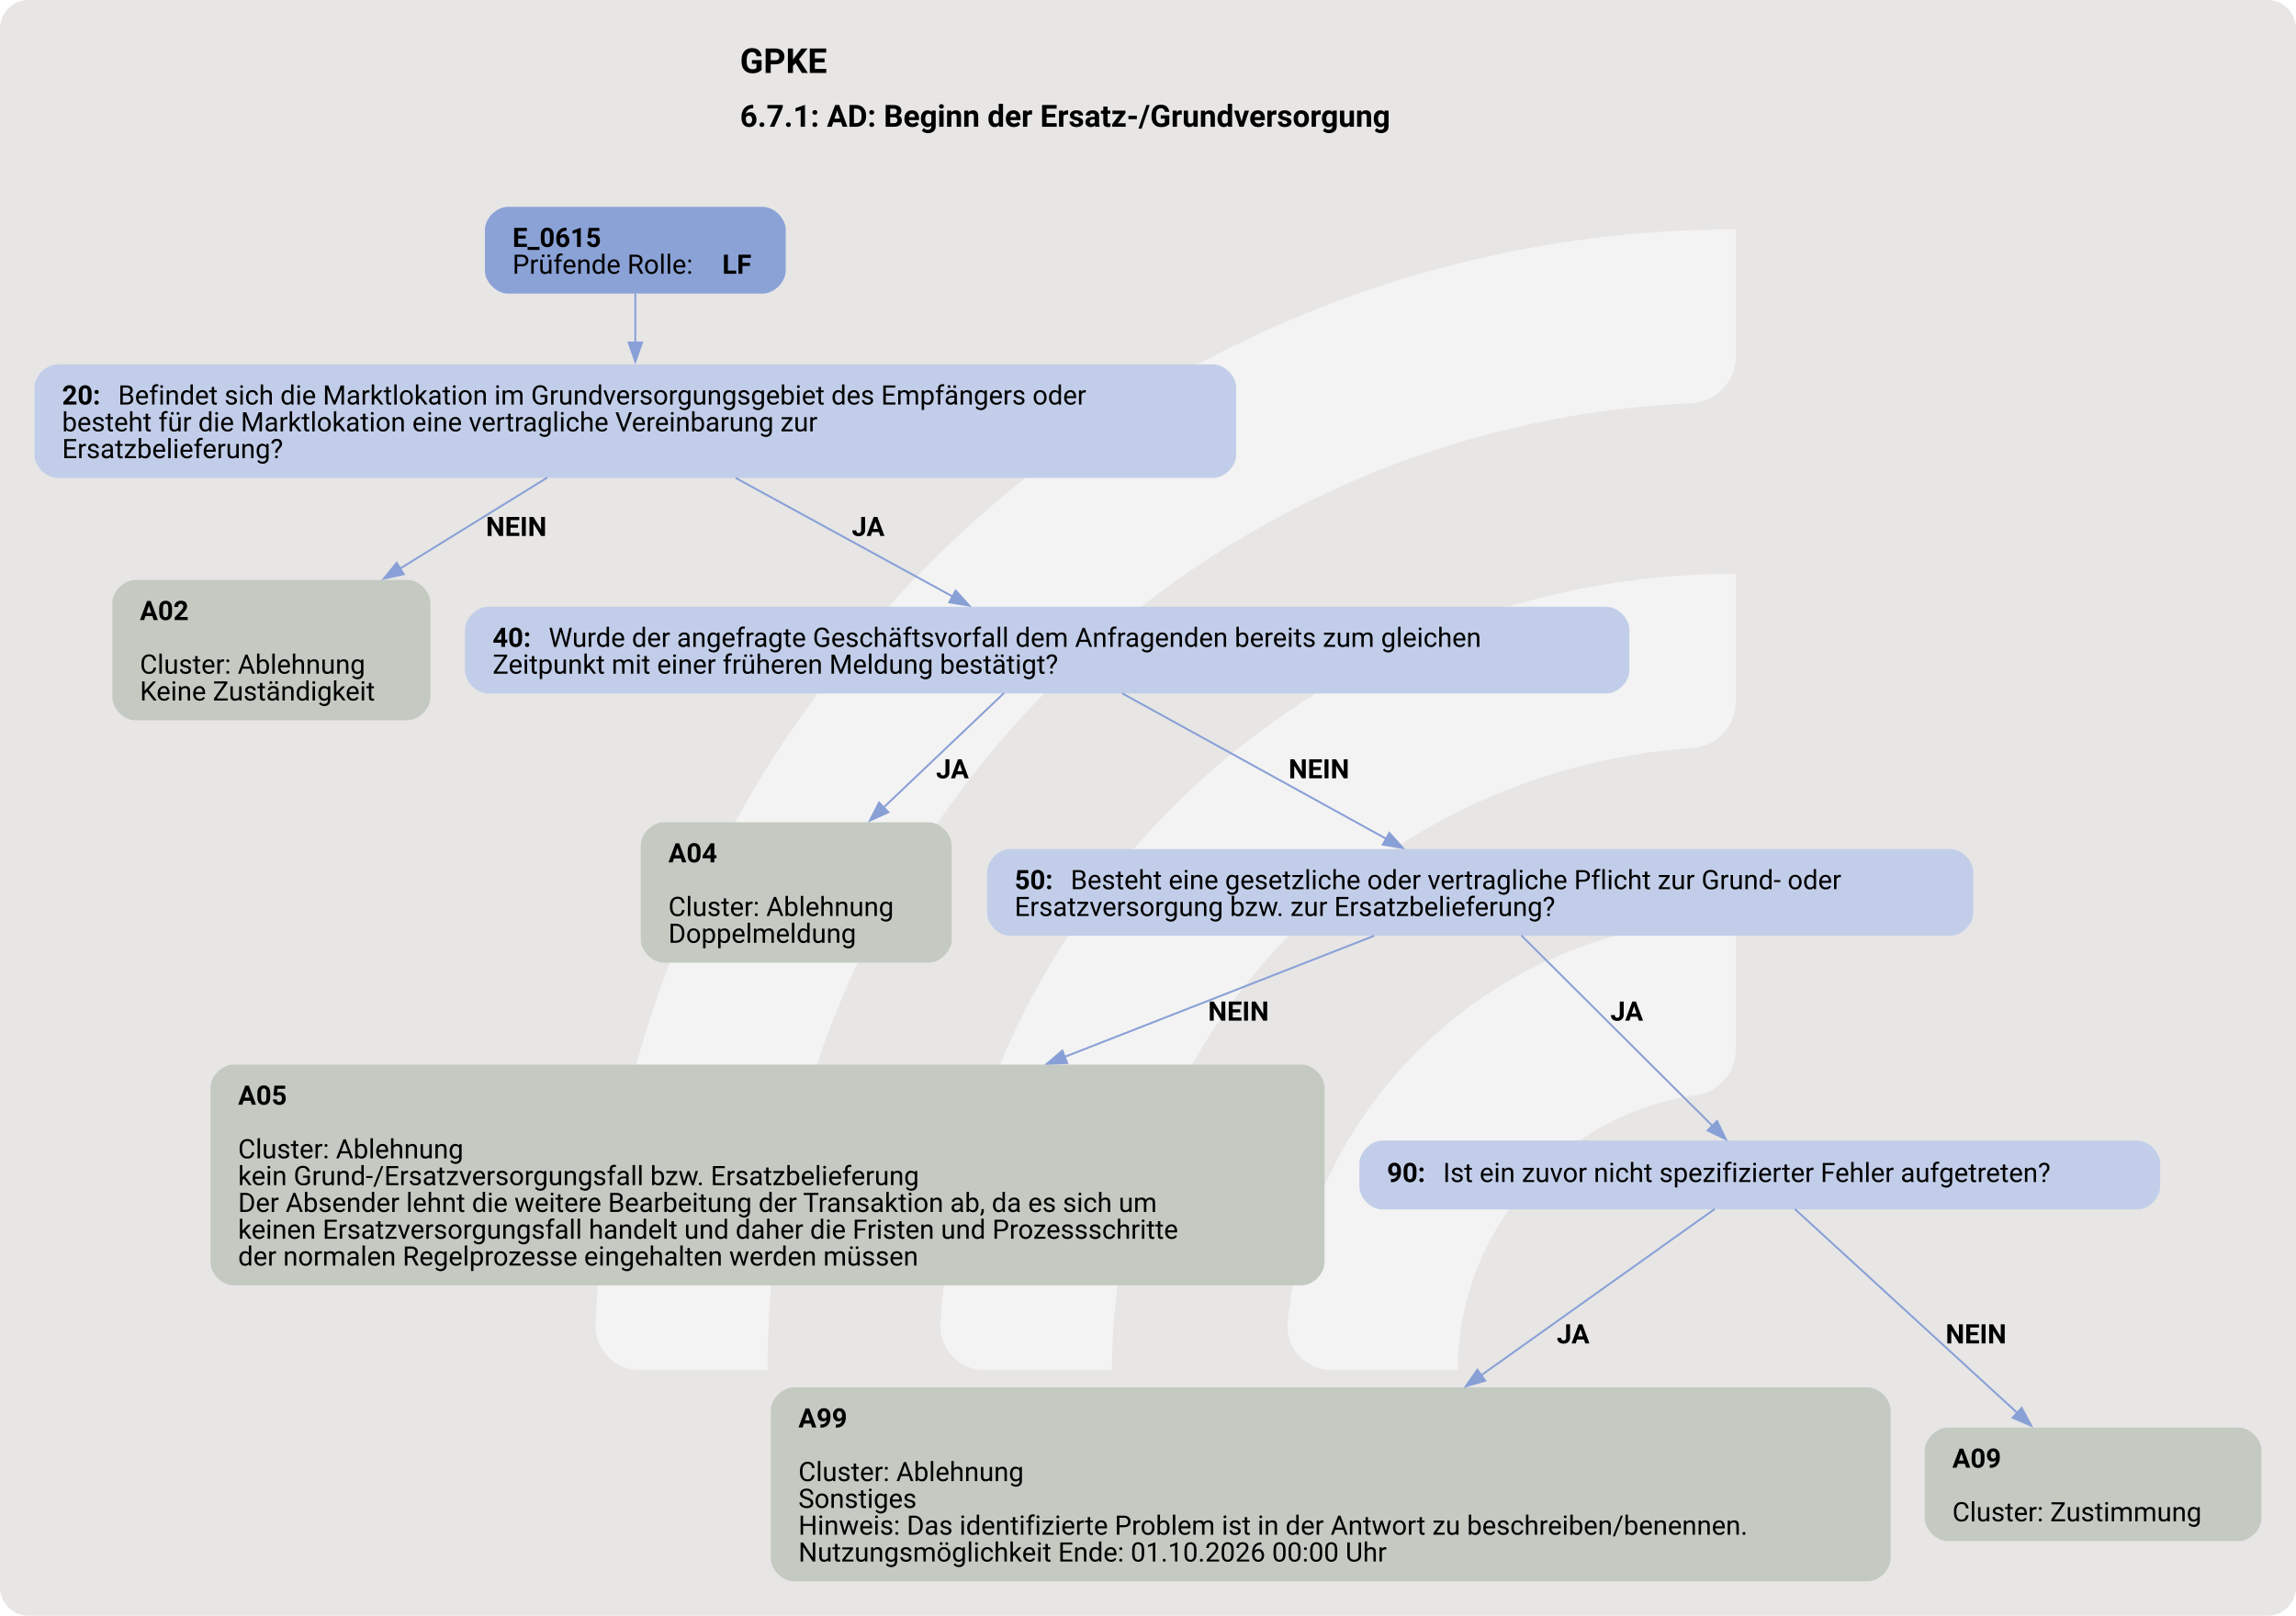
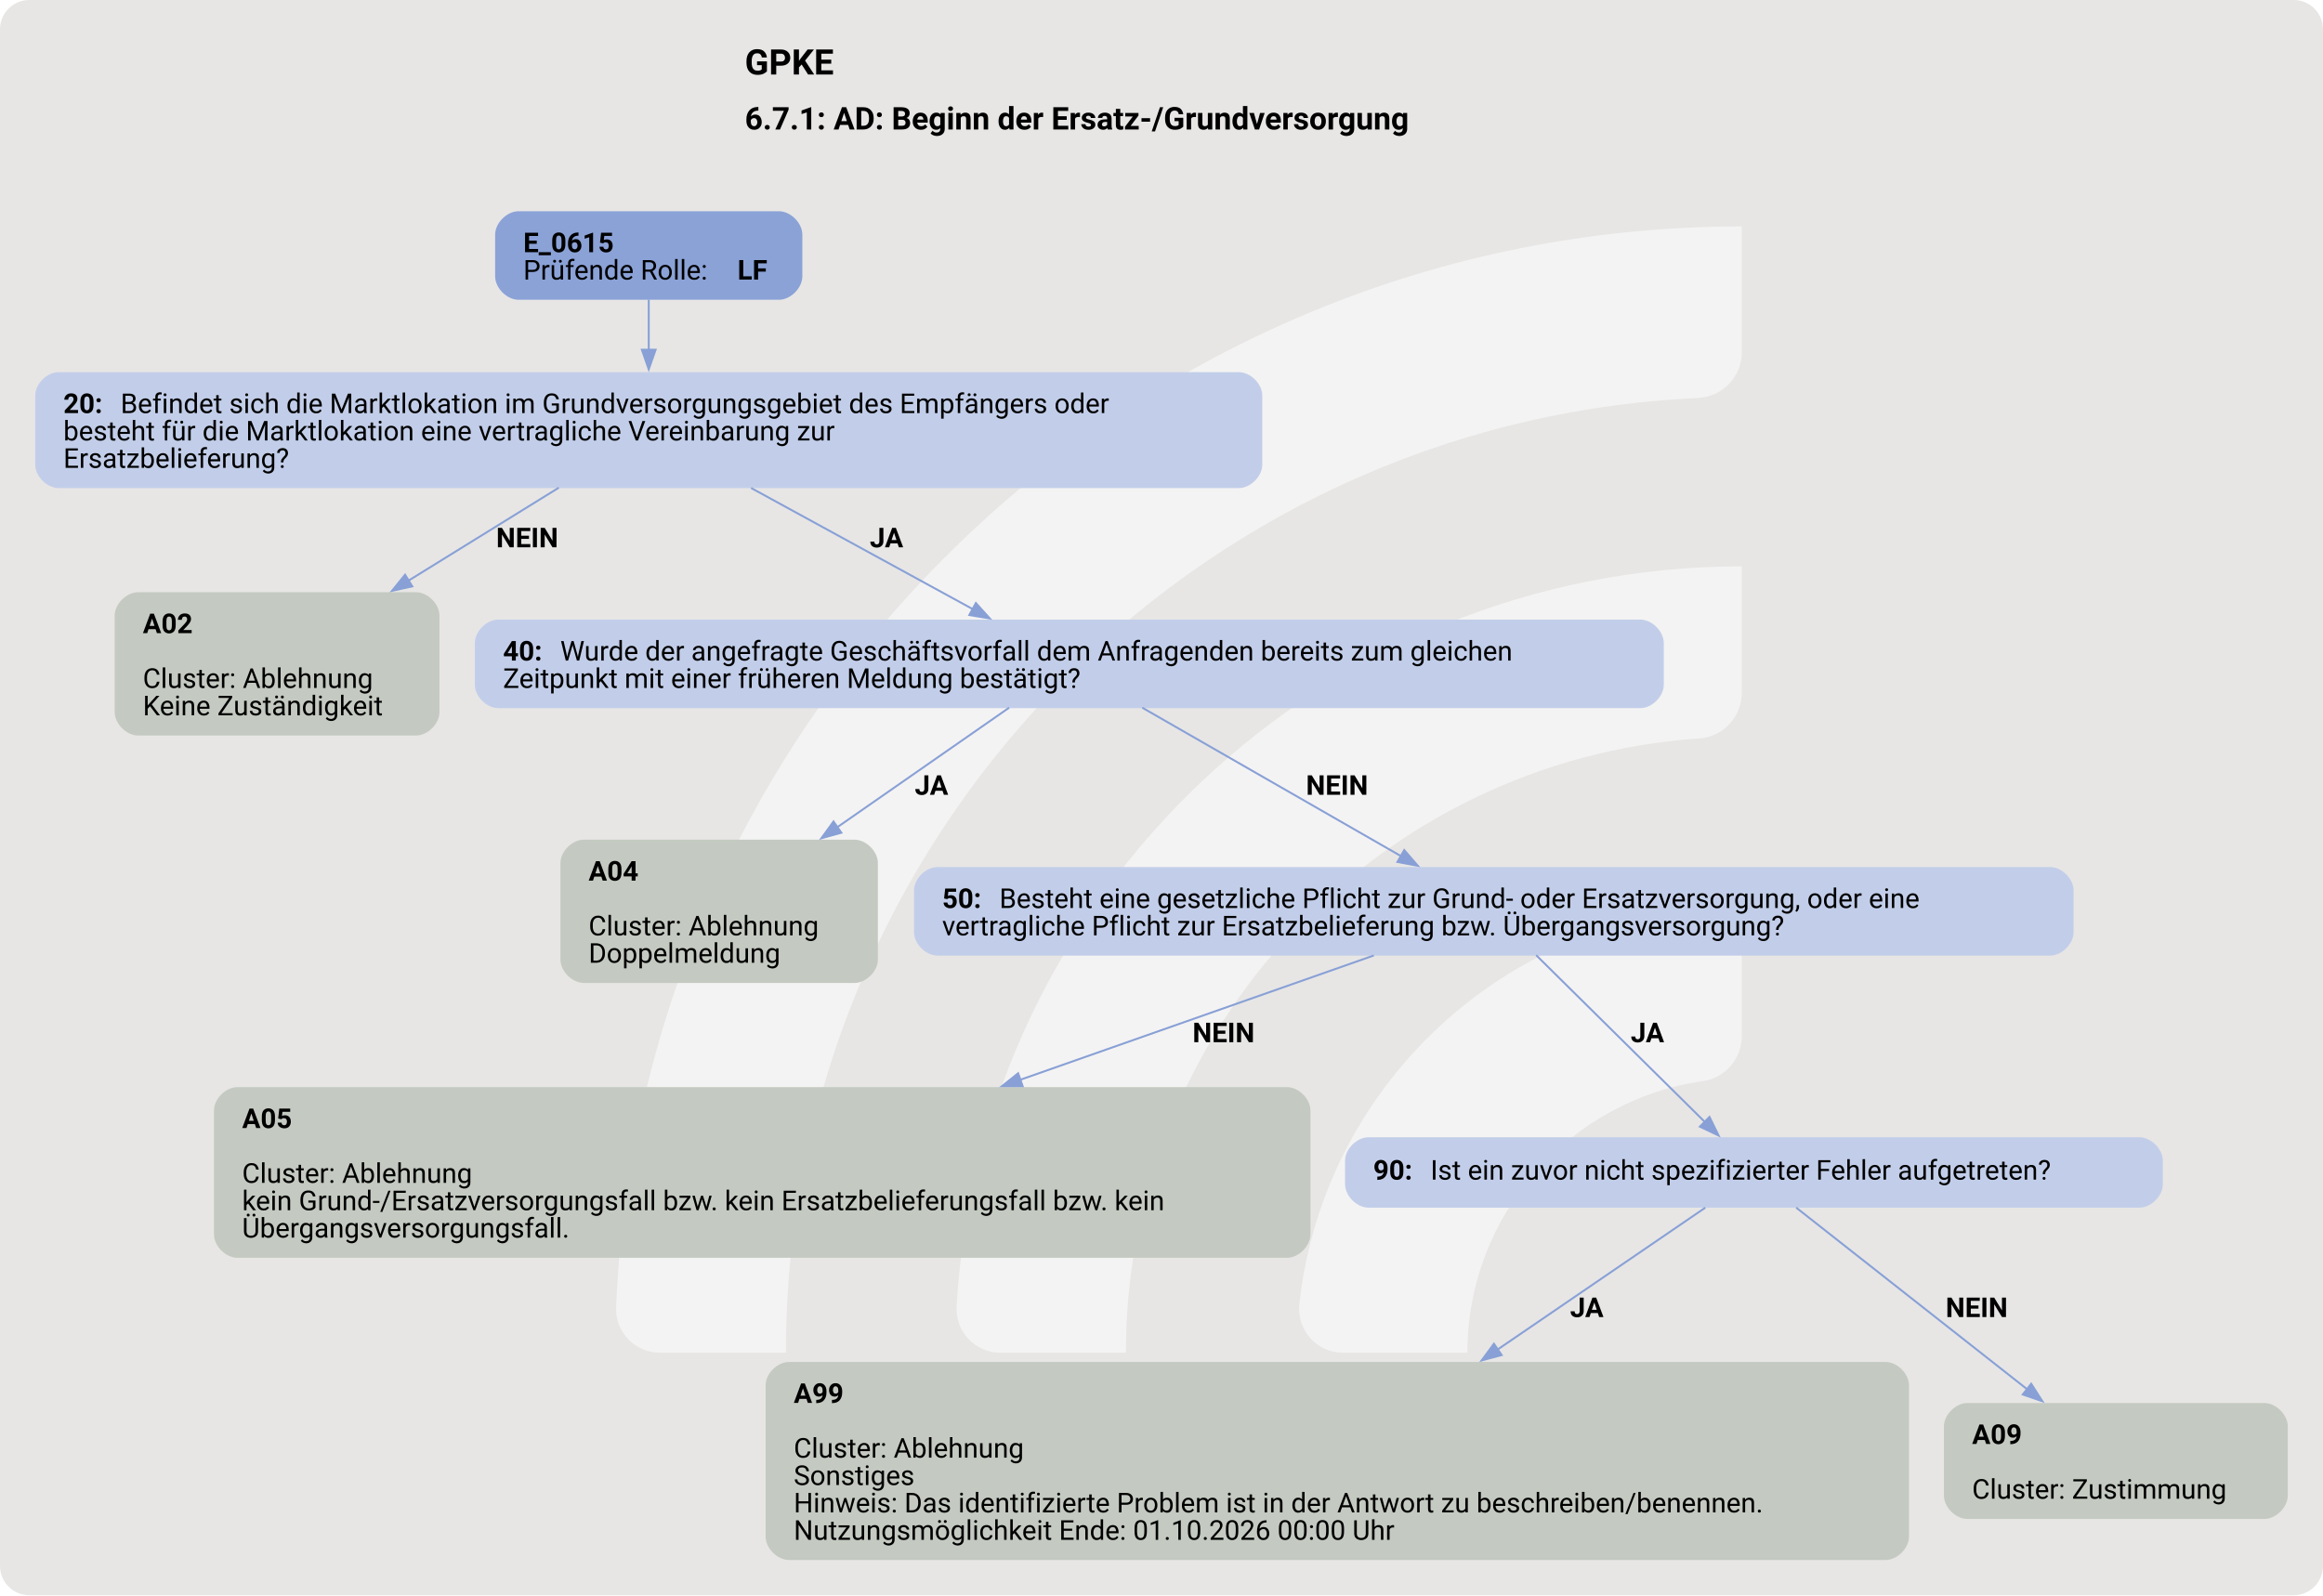
- <svg xmlns="http://www.w3.org/2000/svg" version="1.1" width="1598.667px" viewBox="0 0 1598.667 1125.333" height="1125.333px">
+ <svg xmlns="http://www.w3.org/2000/svg" version="1.1" width="1584.0px" viewBox="0 0 1584.0 1088.0" height="1088.0px">
  <g>
-     <svg version="1.1" width="1598.667px" viewBox="0 0 1598.667 1125.333" height="1125.333px">
-       <rect fill="#e7e6e5" x="0" y="0" width="1598.667" height="1125.333" rx="20" ry="20" />
+     <svg version="1.1" width="1584.0px" viewBox="0 0 1584.0 1088.0" height="1088.0px">
+       <rect fill="#e7e6e5" x="0" y="0" width="1584.0" height="1088.0" rx="20" ry="20" />
      <g>
-         <g transform="translate(340.4217, 112.5333) scale(1 1) translate(0, 0) scale(1.58453 1.58453) ">
+         <g transform="translate(348.3129, 108.8) scale(1 1) translate(0, 0) scale(1.531963 1.531963) ">
          <defs>
            <style>.cls-1{fill:#ffffff88;}</style>
          </defs>
          <path class="cls-1" d="M122.44,531.2h-56.1c-11,0-19.9-9.12-19.46-20.11C57.47,243.89,278.15,29.78,547.91,29.78v56.02c0,10.98-8.69,19.89-19.66,20.39-225.51,10.31-405.8,197-405.8,425Z" />
          <path class="cls-1" d="M273.78,531.2h-55.93c-11.23,0-20.09-9.48-19.43-20.69,10.74-183.44,163.39-329.39,349.48-329.39v56.26c0,10.71-8.27,19.62-18.96,20.35-142.35,9.77-255.17,128.69-255.17,273.46Z" />
          <path class="cls-1" d="M425.77,531.2h-55.45c-11.65,0-20.6-10.17-19.33-21.75,10.87-99.03,95.03-176.34,196.92-176.34v57.01c0,10.05-7.28,18.75-17.23,20.16-59.22,8.4-104.91,59.42-104.91,120.92Z" />
        </g>
-         <svg width="1199pt" height="844pt" viewBox="0.00 0.00 1198.55 843.68">
-           <g id="graph0" class="graph" transform="scale(1 1) rotate(0) translate(18 825.68)">
-             <text text-anchor="start" x="368.28" y="-787.58" font-family="Roboto, sans-serif" font-weight="bold" font-size="18.00">GPKE</text>
-             <text text-anchor="start" x="368.28" y="-759.48" font-family="Roboto, sans-serif" font-weight="bold" font-size="16.00">6.7.1: AD: Beginn der Ersatz-/Grundversorgung</text>
+         <svg width="1188pt" height="816pt" viewBox="0.00 0.00 1187.55 815.68">
+           <g id="graph0" class="graph" transform="scale(1 1) rotate(0) translate(18 797.68)">
+             <text text-anchor="start" x="362.78" y="-759.58" font-family="Roboto, sans-serif" font-weight="bold" font-size="18.00">GPKE</text>
+             <text text-anchor="start" x="362.78" y="-731.48" font-family="Roboto, sans-serif" font-weight="bold" font-size="16.00">6.7.1: AD: Beginn der Ersatz-/Grundversorgung</text>
            <g id="node1" class="node">
-               <path fill="#8ba2d7" stroke="black" stroke-width="0" d="M380.17,-717.68C380.17,-717.68 247.12,-717.68 247.12,-717.68 241.12,-717.68 235.12,-711.68 235.12,-705.68 235.12,-705.68 235.12,-684.4 235.12,-684.4 235.12,-678.4 241.12,-672.4 247.12,-672.4 247.12,-672.4 380.17,-672.4 380.17,-672.4 386.17,-672.4 392.17,-678.4 392.17,-684.4 392.17,-684.4 392.17,-705.68 392.17,-705.68 392.17,-711.68 386.17,-717.68 380.17,-717.68" />
-               <text text-anchor="start" x="249.52" y="-696.74" font-family="Roboto, sans-serif" font-weight="bold" font-size="14.00">E_0615</text>
-               <text text-anchor="start" x="249.52" y="-682.74" font-family="Roboto, sans-serif" font-size="14.00">Prüfende Rolle: </text>
-               <text text-anchor="start" x="359.02" y="-682.74" font-family="Roboto, sans-serif" font-weight="bold" font-size="14.00">LF</text>
+               <path fill="#8ba2d7" stroke="black" stroke-width="0" d="M380.17,-689.68C380.17,-689.68 247.12,-689.68 247.12,-689.68 241.12,-689.68 235.12,-683.68 235.12,-677.68 235.12,-677.68 235.12,-656.4 235.12,-656.4 235.12,-650.4 241.12,-644.4 247.12,-644.4 247.12,-644.4 380.17,-644.4 380.17,-644.4 386.17,-644.4 392.17,-650.4 392.17,-656.4 392.17,-656.4 392.17,-677.68 392.17,-677.68 392.17,-683.68 386.17,-689.68 380.17,-689.68" />
+               <text text-anchor="start" x="249.52" y="-668.74" font-family="Roboto, sans-serif" font-weight="bold" font-size="14.00">E_0615</text>
+               <text text-anchor="start" x="249.52" y="-654.74" font-family="Roboto, sans-serif" font-size="14.00">Prüfende Rolle: </text>
+               <text text-anchor="start" x="359.02" y="-654.74" font-family="Roboto, sans-serif" font-weight="bold" font-size="14.00">LF</text>
            </g>
            <g id="node2" class="node">
-               <path fill="#c2cee9" stroke="black" stroke-width="0" d="M615.3,-635.4C615.3,-635.4 12,-635.4 12,-635.4 6,-635.4 0,-629.4 0,-623.4 0,-623.4 0,-588.12 0,-588.12 0,-582.12 6,-576.12 12,-576.12 12,-576.12 615.3,-576.12 615.3,-576.12 621.3,-576.12 627.3,-582.12 627.3,-588.12 627.3,-588.12 627.3,-623.4 627.3,-623.4 627.3,-629.4 621.3,-635.4 615.3,-635.4" />
-               <text text-anchor="start" x="14.4" y="-614.46" font-family="Roboto, sans-serif" font-weight="bold" font-size="14.00">20: </text>
-               <text text-anchor="start" x="43.65" y="-614.46" font-family="Roboto, sans-serif" font-size="14.00">Befindet sich die Marktlokation im Grundversorgungsgebiet des Empfängers oder</text>
-               <text text-anchor="start" x="14.4" y="-600.46" font-family="Roboto, sans-serif" font-size="14.00">besteht für die Marktlokation eine vertragliche Vereinbarung zur</text>
-               <text text-anchor="start" x="14.4" y="-586.46" font-family="Roboto, sans-serif" font-size="14.00">Ersatzbelieferung?</text>
+               <path fill="#c2cee9" stroke="black" stroke-width="0" d="M615.3,-607.4C615.3,-607.4 12,-607.4 12,-607.4 6,-607.4 0,-601.4 0,-595.4 0,-595.4 0,-560.12 0,-560.12 0,-554.12 6,-548.12 12,-548.12 12,-548.12 615.3,-548.12 615.3,-548.12 621.3,-548.12 627.3,-554.12 627.3,-560.12 627.3,-560.12 627.3,-595.4 627.3,-595.4 627.3,-601.4 621.3,-607.4 615.3,-607.4" />
+               <text text-anchor="start" x="14.4" y="-586.46" font-family="Roboto, sans-serif" font-weight="bold" font-size="14.00">20: </text>
+               <text text-anchor="start" x="43.65" y="-586.46" font-family="Roboto, sans-serif" font-size="14.00">Befindet sich die Marktlokation im Grundversorgungsgebiet des Empfängers oder</text>
+               <text text-anchor="start" x="14.4" y="-572.46" font-family="Roboto, sans-serif" font-size="14.00">besteht für die Marktlokation eine vertragliche Vereinbarung zur</text>
+               <text text-anchor="start" x="14.4" y="-558.46" font-family="Roboto, sans-serif" font-size="14.00">Ersatzbelieferung?</text>
            </g>
            <g id="edge1" class="edge">
-               <path fill="none" stroke="#88a0d6" d="M313.65,-672.47C313.65,-664.67 313.65,-655.61 313.65,-646.74" />
-               <polygon fill="#88a0d6" stroke="#88a0d6" points="317.15,-646.85 313.65,-636.85 310.15,-646.85 317.15,-646.85" />
+               <path fill="none" stroke="#88a0d6" d="M313.65,-644.47C313.65,-636.67 313.65,-627.61 313.65,-618.74" />
+               <polygon fill="#88a0d6" stroke="#88a0d6" points="317.15,-618.85 313.65,-608.85 310.15,-618.85 317.15,-618.85" />
            </g>
            <g id="node3" class="node">
-               <path fill="#c4cac1" stroke="black" stroke-width="0" d="M194.67,-522.87C194.67,-522.87 52.62,-522.87 52.62,-522.87 46.62,-522.87 40.62,-516.87 40.62,-510.87 40.62,-510.87 40.62,-461.59 40.62,-461.59 40.62,-455.59 46.62,-449.59 52.62,-449.59 52.62,-449.59 194.67,-449.59 194.67,-449.59 200.67,-449.59 206.67,-455.59 206.67,-461.59 206.67,-461.59 206.67,-510.87 206.67,-510.87 206.67,-516.87 200.67,-522.87 194.67,-522.87" />
-               <text text-anchor="start" x="55.02" y="-501.93" font-family="Roboto, sans-serif" font-weight="bold" font-size="14.00">A02</text>
-               <text text-anchor="start" x="55.02" y="-473.93" font-family="Roboto, sans-serif" font-size="14.00">Cluster: Ablehnung</text>
-               <text text-anchor="start" x="55.02" y="-459.93" font-family="Roboto, sans-serif" font-size="14.00">Keine Zuständigkeit</text>
+               <path fill="#c4cac1" stroke="black" stroke-width="0" d="M194.67,-494.87C194.67,-494.87 52.62,-494.87 52.62,-494.87 46.62,-494.87 40.62,-488.87 40.62,-482.87 40.62,-482.87 40.62,-433.59 40.62,-433.59 40.62,-427.59 46.62,-421.59 52.62,-421.59 52.62,-421.59 194.67,-421.59 194.67,-421.59 200.67,-421.59 206.67,-427.59 206.67,-433.59 206.67,-433.59 206.67,-482.87 206.67,-482.87 206.67,-488.87 200.67,-494.87 194.67,-494.87" />
+               <text text-anchor="start" x="55.02" y="-473.93" font-family="Roboto, sans-serif" font-weight="bold" font-size="14.00">A02</text>
+               <text text-anchor="start" x="55.02" y="-445.93" font-family="Roboto, sans-serif" font-size="14.00">Cluster: Ablehnung</text>
+               <text text-anchor="start" x="55.02" y="-431.93" font-family="Roboto, sans-serif" font-size="14.00">Keine Zuständigkeit</text>
            </g>
            <g id="edge2" class="edge">
-               <path fill="none" stroke="#88a0d6" d="M267.66,-576.31C244.58,-562.03 216.18,-544.47 190.72,-528.72" />
-               <polygon fill="#88a0d6" stroke="#88a0d6" points="192.76,-525.86 182.41,-523.58 189.08,-531.82 192.76,-525.86" />
-               <text text-anchor="start" x="235.65" y="-545.82" font-family="Roboto, sans-serif" font-weight="bold" font-size="14.00">NEIN</text>
+               <path fill="none" stroke="#88a0d6" d="M267.66,-548.31C244.58,-534.03 216.18,-516.47 190.72,-500.72" />
+               <polygon fill="#88a0d6" stroke="#88a0d6" points="192.76,-497.86 182.41,-495.58 189.08,-503.82 192.76,-497.86" />
+               <text text-anchor="start" x="235.65" y="-517.82" font-family="Roboto, sans-serif" font-weight="bold" font-size="14.00">NEIN</text>
            </g>
            <g id="node4" class="node">
-               <path fill="#c2cee9" stroke="black" stroke-width="0" d="M820.55,-508.87C820.55,-508.87 236.75,-508.87 236.75,-508.87 230.75,-508.87 224.75,-502.87 224.75,-496.87 224.75,-496.87 224.75,-475.59 224.75,-475.59 224.75,-469.59 230.75,-463.59 236.75,-463.59 236.75,-463.59 820.55,-463.59 820.55,-463.59 826.55,-463.59 832.55,-469.59 832.55,-475.59 832.55,-475.59 832.55,-496.87 832.55,-496.87 832.55,-502.87 826.55,-508.87 820.55,-508.87" />
-               <text text-anchor="start" x="239.15" y="-487.93" font-family="Roboto, sans-serif" font-weight="bold" font-size="14.00">40: </text>
-               <text text-anchor="start" x="268.4" y="-487.93" font-family="Roboto, sans-serif" font-size="14.00">Wurde der angefragte Geschäftsvorfall dem Anfragenden bereits zum gleichen</text>
-               <text text-anchor="start" x="239.15" y="-473.93" font-family="Roboto, sans-serif" font-size="14.00">Zeitpunkt mit einer früheren Meldung bestätigt?</text>
+               <path fill="#c2cee9" stroke="black" stroke-width="0" d="M820.55,-480.87C820.55,-480.87 236.75,-480.87 236.75,-480.87 230.75,-480.87 224.75,-474.87 224.75,-468.87 224.75,-468.87 224.75,-447.59 224.75,-447.59 224.75,-441.59 230.75,-435.59 236.75,-435.59 236.75,-435.59 820.55,-435.59 820.55,-435.59 826.55,-435.59 832.55,-441.59 832.55,-447.59 832.55,-447.59 832.55,-468.87 832.55,-468.87 832.55,-474.87 826.55,-480.87 820.55,-480.87" />
+               <text text-anchor="start" x="239.15" y="-459.93" font-family="Roboto, sans-serif" font-weight="bold" font-size="14.00">40: </text>
+               <text text-anchor="start" x="268.4" y="-459.93" font-family="Roboto, sans-serif" font-size="14.00">Wurde der angefragte Geschäftsvorfall dem Anfragenden bereits zum gleichen</text>
+               <text text-anchor="start" x="239.15" y="-445.93" font-family="Roboto, sans-serif" font-size="14.00">Zeitpunkt mit einer früheren Meldung bestätigt?</text>
            </g>
            <g id="edge3" class="edge">
-               <path fill="none" stroke="#88a0d6" d="M365.97,-576.16C400.59,-557.24 445.68,-532.59 479.61,-514.04" />
-               <polygon fill="#88a0d6" stroke="#88a0d6" points="480.88,-517.33 487.98,-509.46 477.53,-511.19 480.88,-517.33" />
-               <text text-anchor="start" x="426.65" y="-545.82" font-family="Roboto, sans-serif" font-weight="bold" font-size="14.00">JA</text>
+               <path fill="none" stroke="#88a0d6" d="M365.97,-548.16C400.59,-529.24 445.68,-504.59 479.61,-486.04" />
+               <polygon fill="#88a0d6" stroke="#88a0d6" points="480.88,-489.33 487.98,-481.46 477.53,-483.19 480.88,-489.33" />
+               <text text-anchor="start" x="426.65" y="-517.82" font-family="Roboto, sans-serif" font-weight="bold" font-size="14.00">JA</text>
            </g>
            <g id="node5" class="node">
-               <path fill="#c4cac1" stroke="black" stroke-width="0" d="M466.8,-396.34C466.8,-396.34 328.5,-396.34 328.5,-396.34 322.5,-396.34 316.5,-390.34 316.5,-384.34 316.5,-384.34 316.5,-335.06 316.5,-335.06 316.5,-329.06 322.5,-323.06 328.5,-323.06 328.5,-323.06 466.8,-323.06 466.8,-323.06 472.8,-323.06 478.8,-329.06 478.8,-335.06 478.8,-335.06 478.8,-384.34 478.8,-384.34 478.8,-390.34 472.8,-396.34 466.8,-396.34" />
-               <text text-anchor="start" x="330.9" y="-375.4" font-family="Roboto, sans-serif" font-weight="bold" font-size="14.00">A04</text>
-               <text text-anchor="start" x="330.9" y="-347.4" font-family="Roboto, sans-serif" font-size="14.00">Cluster: Ablehnung</text>
-               <text text-anchor="start" x="330.9" y="-333.4" font-family="Roboto, sans-serif" font-size="14.00">Doppelmeldung</text>
+               <path fill="#c4cac1" stroke="black" stroke-width="0" d="M418.8,-368.34C418.8,-368.34 280.5,-368.34 280.5,-368.34 274.5,-368.34 268.5,-362.34 268.5,-356.34 268.5,-356.34 268.5,-307.06 268.5,-307.06 268.5,-301.06 274.5,-295.06 280.5,-295.06 280.5,-295.06 418.8,-295.06 418.8,-295.06 424.8,-295.06 430.8,-301.06 430.8,-307.06 430.8,-307.06 430.8,-356.34 430.8,-356.34 430.8,-362.34 424.8,-368.34 418.8,-368.34" />
+               <text text-anchor="start" x="282.9" y="-347.4" font-family="Roboto, sans-serif" font-weight="bold" font-size="14.00">A04</text>
+               <text text-anchor="start" x="282.9" y="-319.4" font-family="Roboto, sans-serif" font-size="14.00">Cluster: Ablehnung</text>
+               <text text-anchor="start" x="282.9" y="-305.4" font-family="Roboto, sans-serif" font-size="14.00">Doppelmeldung</text>
            </g>
            <g id="edge4" class="edge">
-               <path fill="none" stroke="#88a0d6" d="M506.13,-463.82C488.89,-447.43 464.53,-424.28 443.26,-404.06" />
-               <polygon fill="#88a0d6" stroke="#88a0d6" points="445.74,-401.58 436.08,-397.23 440.91,-406.65 445.74,-401.58" />
-               <text text-anchor="start" x="470.65" y="-419.29" font-family="Roboto, sans-serif" font-weight="bold" font-size="14.00">JA</text>
+               <path fill="none" stroke="#88a0d6" d="M497.88,-435.82C473.8,-419.07 439.56,-395.25 410.05,-374.72" />
+               <polygon fill="#88a0d6" stroke="#88a0d6" points="412.11,-371.89 401.9,-369.05 408.11,-377.63 412.11,-371.89" />
+               <text text-anchor="start" x="449.65" y="-391.29" font-family="Roboto, sans-serif" font-weight="bold" font-size="14.00">JA</text>
            </g>
            <g id="node6" class="node">
-               <path fill="#c2cee9" stroke="black" stroke-width="0" d="M1000.05,-382.34C1000.05,-382.34 509.25,-382.34 509.25,-382.34 503.25,-382.34 497.25,-376.34 497.25,-370.34 497.25,-370.34 497.25,-349.06 497.25,-349.06 497.25,-343.06 503.25,-337.06 509.25,-337.06 509.25,-337.06 1000.05,-337.06 1000.05,-337.06 1006.05,-337.06 1012.05,-343.06 1012.05,-349.06 1012.05,-349.06 1012.05,-370.34 1012.05,-370.34 1012.05,-376.34 1006.05,-382.34 1000.05,-382.34" />
-               <text text-anchor="start" x="511.65" y="-361.4" font-family="Roboto, sans-serif" font-weight="bold" font-size="14.00">50: </text>
-               <text text-anchor="start" x="540.9" y="-361.4" font-family="Roboto, sans-serif" font-size="14.00">Besteht eine gesetzliche oder vertragliche Pflicht zur Grund- oder</text>
-               <text text-anchor="start" x="511.65" y="-347.4" font-family="Roboto, sans-serif" font-size="14.00">Ersatzversorgung bzw. zur Ersatzbelieferung?</text>
+               <path fill="#c2cee9" stroke="black" stroke-width="0" d="M1030.05,-354.34C1030.05,-354.34 461.25,-354.34 461.25,-354.34 455.25,-354.34 449.25,-348.34 449.25,-342.34 449.25,-342.34 449.25,-321.06 449.25,-321.06 449.25,-315.06 455.25,-309.06 461.25,-309.06 461.25,-309.06 1030.05,-309.06 1030.05,-309.06 1036.05,-309.06 1042.05,-315.06 1042.05,-321.06 1042.05,-321.06 1042.05,-342.34 1042.05,-342.34 1042.05,-348.34 1036.05,-354.34 1030.05,-354.34" />
+               <text text-anchor="start" x="463.65" y="-333.4" font-family="Roboto, sans-serif" font-weight="bold" font-size="14.00">50: </text>
+               <text text-anchor="start" x="492.9" y="-333.4" font-family="Roboto, sans-serif" font-size="14.00">Besteht eine gesetzliche Pflicht zur Grund- oder Ersatzversorgung, oder eine</text>
+               <text text-anchor="start" x="463.65" y="-319.4" font-family="Roboto, sans-serif" font-size="14.00">vertragliche Pflicht zur Ersatzbelieferung bzw. Übergangsversorgung?</text>
            </g>
            <g id="edge5" class="edge">
-               <path fill="none" stroke="#88a0d6" d="M567.76,-463.68C606.04,-442.59 664.47,-410.39 705.79,-387.62" />
-               <polygon fill="#88a0d6" stroke="#88a0d6" points="707.25,-390.82 714.32,-382.92 703.87,-384.68 707.25,-390.82" />
-               <text text-anchor="start" x="654.65" y="-419.29" font-family="Roboto, sans-serif" font-weight="bold" font-size="14.00">NEIN</text>
+               <path fill="none" stroke="#88a0d6" d="M565.95,-435.82C602.52,-414.84 658.39,-382.77 698.12,-359.97" />
+               <polygon fill="#88a0d6" stroke="#88a0d6" points="699.86,-363.01 706.79,-355 696.38,-356.94 699.86,-363.01" />
+               <text text-anchor="start" x="649.65" y="-391.29" font-family="Roboto, sans-serif" font-weight="bold" font-size="14.00">NEIN</text>
            </g>
            <g id="node7" class="node">
-               <path fill="#c4cac1" stroke="black" stroke-width="0" d="M661.42,-269.81C661.42,-269.81 103.88,-269.81 103.88,-269.81 97.88,-269.81 91.88,-263.81 91.88,-257.81 91.88,-257.81 91.88,-166.53 91.88,-166.53 91.88,-160.53 97.88,-154.53 103.88,-154.53 103.88,-154.53 661.42,-154.53 661.42,-154.53 667.42,-154.53 673.42,-160.53 673.42,-166.53 673.42,-166.53 673.42,-257.81 673.42,-257.81 673.42,-263.81 667.42,-269.81 661.42,-269.81" />
-               <text text-anchor="start" x="106.27" y="-248.87" font-family="Roboto, sans-serif" font-weight="bold" font-size="14.00">A05</text>
-               <text text-anchor="start" x="106.27" y="-220.87" font-family="Roboto, sans-serif" font-size="14.00">Cluster: Ablehnung</text>
-               <text text-anchor="start" x="106.27" y="-206.87" font-family="Roboto, sans-serif" font-size="14.00">kein Grund-/Ersatzversorgungsfall bzw. Ersatzbelieferung</text>
-               <text text-anchor="start" x="106.27" y="-192.87" font-family="Roboto, sans-serif" font-size="14.00">Der Absender lehnt die weitere Bearbeitung der Transaktion ab, da es sich um</text>
-               <text text-anchor="start" x="106.27" y="-178.87" font-family="Roboto, sans-serif" font-size="14.00">keinen Ersatzversorgungsfall handelt und daher die Fristen und Prozessschritte</text>
-               <text text-anchor="start" x="106.27" y="-164.87" font-family="Roboto, sans-serif" font-size="14.00">der normalen Regelprozesse eingehalten werden müssen</text>
+               <path fill="#c4cac1" stroke="black" stroke-width="0" d="M639.92,-241.81C639.92,-241.81 103.38,-241.81 103.38,-241.81 97.38,-241.81 91.38,-235.81 91.38,-229.81 91.38,-229.81 91.38,-166.53 91.38,-166.53 91.38,-160.53 97.38,-154.53 103.38,-154.53 103.38,-154.53 639.92,-154.53 639.92,-154.53 645.92,-154.53 651.92,-160.53 651.92,-166.53 651.92,-166.53 651.92,-229.81 651.92,-229.81 651.92,-235.81 645.92,-241.81 639.92,-241.81" />
+               <text text-anchor="start" x="105.77" y="-220.87" font-family="Roboto, sans-serif" font-weight="bold" font-size="14.00">A05</text>
+               <text text-anchor="start" x="105.77" y="-192.87" font-family="Roboto, sans-serif" font-size="14.00">Cluster: Ablehnung</text>
+               <text text-anchor="start" x="105.77" y="-178.87" font-family="Roboto, sans-serif" font-size="14.00">kein Grund-/Ersatzversorgungsfall bzw. kein Ersatzbelieferungsfall bzw. kein</text>
+               <text text-anchor="start" x="105.77" y="-164.87" font-family="Roboto, sans-serif" font-size="14.00">Übergangsversorgungsfall.</text>
            </g>
            <g id="edge6" class="edge">
-               <path fill="none" stroke="#88a0d6" d="M699.36,-337.07C656.58,-320.34 595.16,-296.31 537.77,-273.85" />
-               <polygon fill="#88a0d6" stroke="#88a0d6" points="539.1,-270.62 528.51,-270.23 536.55,-277.14 539.1,-270.62" />
-               <text text-anchor="start" x="612.65" y="-292.76" font-family="Roboto, sans-serif" font-weight="bold" font-size="14.00">NEIN</text>
+               <path fill="none" stroke="#88a0d6" d="M684.31,-309.13C635.34,-291.9 564.96,-267.15 503.37,-245.49" />
+               <polygon fill="#88a0d6" stroke="#88a0d6" points="504.8,-242.29 494.2,-242.27 502.48,-248.89 504.8,-242.29" />
+               <text text-anchor="start" x="591.65" y="-264.76" font-family="Roboto, sans-serif" font-weight="bold" font-size="14.00">NEIN</text>
            </g>
            <g id="node8" class="node">
-               <path fill="#c2cee9" stroke="black" stroke-width="0" d="M1097.67,-230.17C1097.67,-230.17 703.62,-230.17 703.62,-230.17 697.62,-230.17 691.62,-224.17 691.62,-218.17 691.62,-218.17 691.62,-206.17 691.62,-206.17 691.62,-200.17 697.62,-194.17 703.62,-194.17 703.62,-194.17 1097.67,-194.17 1097.67,-194.17 1103.67,-194.17 1109.67,-200.17 1109.67,-206.17 1109.67,-206.17 1109.67,-218.17 1109.67,-218.17 1109.67,-224.17 1103.67,-230.17 1097.67,-230.17" />
-               <text text-anchor="start" x="706.02" y="-208.5" font-family="Roboto, sans-serif" font-weight="bold" font-size="14.00">90: </text>
-               <text text-anchor="start" x="735.27" y="-208.5" font-family="Roboto, sans-serif" font-size="14.00">Ist ein zuvor nicht spezifizierter Fehler aufgetreten?</text>
+               <path fill="#c2cee9" stroke="black" stroke-width="0" d="M1075.67,-216.17C1075.67,-216.17 681.62,-216.17 681.62,-216.17 675.62,-216.17 669.62,-210.17 669.62,-204.17 669.62,-204.17 669.62,-192.17 669.62,-192.17 669.62,-186.17 675.62,-180.17 681.62,-180.17 681.62,-180.17 1075.67,-180.17 1075.67,-180.17 1081.67,-180.17 1087.67,-186.17 1087.67,-192.17 1087.67,-192.17 1087.67,-204.17 1087.67,-204.17 1087.67,-210.17 1081.67,-216.17 1075.67,-216.17" />
+               <text text-anchor="start" x="684.02" y="-194.5" font-family="Roboto, sans-serif" font-weight="bold" font-size="14.00">90: </text>
+               <text text-anchor="start" x="713.27" y="-194.5" font-family="Roboto, sans-serif" font-size="14.00">Ist ein zuvor nicht spezifizierter Fehler aufgetreten?</text>
            </g>
            <g id="edge7" class="edge">
-               <path fill="none" stroke="#88a0d6" d="M776.19,-337.23C802.79,-310.71 847.93,-265.72 875.92,-237.82" />
-               <polygon fill="#88a0d6" stroke="#88a0d6" points="878.33,-240.36 882.94,-230.82 873.39,-235.4 878.33,-240.36" />
-               <text text-anchor="start" x="822.65" y="-292.76" font-family="Roboto, sans-serif" font-weight="bold" font-size="14.00">JA</text>
+               <path fill="none" stroke="#88a0d6" d="M767.31,-309.27C790.99,-285.86 828.86,-248.41 853.74,-223.8" />
+               <polygon fill="#88a0d6" stroke="#88a0d6" points="855.92,-226.57 860.57,-217.05 851,-221.6 855.92,-226.57" />
+               <text text-anchor="start" x="815.65" y="-264.76" font-family="Roboto, sans-serif" font-weight="bold" font-size="14.00">JA</text>
            </g>
            <g id="node9" class="node">
-               <path fill="#c4cac1" stroke="black" stroke-width="0" d="M956.92,-101.28C956.92,-101.28 396.38,-101.28 396.38,-101.28 390.38,-101.28 384.38,-95.28 384.38,-89.28 384.38,-89.28 384.38,-12 384.38,-12 384.38,-6 390.38,0 396.38,0 396.38,0 956.92,0 956.92,0 962.92,0 968.92,-6 968.92,-12 968.92,-12 968.92,-89.28 968.92,-89.28 968.92,-95.28 962.92,-101.28 956.92,-101.28" />
-               <text text-anchor="start" x="398.77" y="-80.34" font-family="Roboto, sans-serif" font-weight="bold" font-size="14.00">A99</text>
-               <text text-anchor="start" x="398.77" y="-52.34" font-family="Roboto, sans-serif" font-size="14.00">Cluster: Ablehnung</text>
-               <text text-anchor="start" x="398.77" y="-38.34" font-family="Roboto, sans-serif" font-size="14.00">Sonstiges</text>
-               <text text-anchor="start" x="398.77" y="-24.34" font-family="Roboto, sans-serif" font-size="14.00">Hinweis: Das identifizierte Problem ist in der Antwort zu beschreiben/benennen.</text>
-               <text text-anchor="start" x="398.77" y="-10.34" font-family="Roboto, sans-serif" font-size="14.00">Nutzungsmöglichkeit Ende: 01.10.2026 00:00 Uhr</text>
+               <path fill="#c4cac1" stroke="black" stroke-width="0" d="M945.92,-101.28C945.92,-101.28 385.38,-101.28 385.38,-101.28 379.38,-101.28 373.38,-95.28 373.38,-89.28 373.38,-89.28 373.38,-12 373.38,-12 373.38,-6 379.38,0 385.38,0 385.38,0 945.92,0 945.92,0 951.92,0 957.92,-6 957.92,-12 957.92,-12 957.92,-89.28 957.92,-89.28 957.92,-95.28 951.92,-101.28 945.92,-101.28" />
+               <text text-anchor="start" x="387.77" y="-80.34" font-family="Roboto, sans-serif" font-weight="bold" font-size="14.00">A99</text>
+               <text text-anchor="start" x="387.77" y="-52.34" font-family="Roboto, sans-serif" font-size="14.00">Cluster: Ablehnung</text>
+               <text text-anchor="start" x="387.77" y="-38.34" font-family="Roboto, sans-serif" font-size="14.00">Sonstiges</text>
+               <text text-anchor="start" x="387.77" y="-24.34" font-family="Roboto, sans-serif" font-size="14.00">Hinweis: Das identifizierte Problem ist in der Antwort zu beschreiben/benennen.</text>
+               <text text-anchor="start" x="387.77" y="-10.34" font-family="Roboto, sans-serif" font-size="14.00">Nutzungsmöglichkeit Ende: 01.10.2026 00:00 Uhr</text>
            </g>
            <g id="edge8" class="edge">
-               <path fill="none" stroke="#88a0d6" d="M877.1,-194.4C848.32,-173.9 798.15,-138.17 755.21,-107.59" />
-               <polygon fill="#88a0d6" stroke="#88a0d6" points="757.29,-104.77 747.12,-101.82 753.23,-110.48 757.29,-104.77" />
-               <text text-anchor="start" x="794.65" y="-124.23" font-family="Roboto, sans-serif" font-weight="bold" font-size="14.00">JA</text>
+               <path fill="none" stroke="#88a0d6" d="M853.8,-180.19C827.69,-162.35 785.22,-133.33 747.23,-107.38" />
+               <polygon fill="#88a0d6" stroke="#88a0d6" points="749.67,-104.8 739.44,-102.05 745.72,-110.58 749.67,-104.8" />
+               <text text-anchor="start" x="784.65" y="-124.23" font-family="Roboto, sans-serif" font-weight="bold" font-size="14.00">JA</text>
            </g>
            <g id="node10" class="node">
-               <path fill="#c4cac1" stroke="black" stroke-width="0" d="M1150.55,-80.28C1150.55,-80.28 998.75,-80.28 998.75,-80.28 992.75,-80.28 986.75,-74.28 986.75,-68.28 986.75,-68.28 986.75,-33 986.75,-33 986.75,-27 992.75,-21 998.75,-21 998.75,-21 1150.55,-21 1150.55,-21 1156.55,-21 1162.55,-27 1162.55,-33 1162.55,-33 1162.55,-68.28 1162.55,-68.28 1162.55,-74.28 1156.55,-80.28 1150.55,-80.28" />
-               <text text-anchor="start" x="1001.15" y="-59.34" font-family="Roboto, sans-serif" font-weight="bold" font-size="14.00">A09</text>
-               <text text-anchor="start" x="1001.15" y="-31.34" font-family="Roboto, sans-serif" font-size="14.00">Cluster: Zustimmung</text>
+               <path fill="#c4cac1" stroke="black" stroke-width="0" d="M1139.55,-80.28C1139.55,-80.28 987.75,-80.28 987.75,-80.28 981.75,-80.28 975.75,-74.28 975.75,-68.28 975.75,-68.28 975.75,-33 975.75,-33 975.75,-27 981.75,-21 987.75,-21 987.75,-21 1139.55,-21 1139.55,-21 1145.55,-21 1151.55,-27 1151.55,-33 1151.55,-33 1151.55,-68.28 1151.55,-68.28 1151.55,-74.28 1145.55,-80.28 1139.55,-80.28" />
+               <text text-anchor="start" x="990.15" y="-59.34" font-family="Roboto, sans-serif" font-weight="bold" font-size="14.00">A09</text>
+               <text text-anchor="start" x="990.15" y="-31.34" font-family="Roboto, sans-serif" font-size="14.00">Cluster: Zustimmung</text>
            </g>
            <g id="edge9" class="edge">
-               <path fill="none" stroke="#88a0d6" d="M918.94,-194.4C946.33,-169.29 998.64,-121.33 1035.04,-87.96" />
-               <polygon fill="#88a0d6" stroke="#88a0d6" points="1037.34,-90.59 1042.35,-81.26 1032.61,-85.43 1037.34,-90.59" />
-               <text text-anchor="start" x="997.65" y="-124.23" font-family="Roboto, sans-serif" font-weight="bold" font-size="14.00">NEIN</text>
+               <path fill="none" stroke="#88a0d6" d="M900.23,-180.19C929.09,-157.49 980.95,-116.69 1018.53,-87.14" />
+               <polygon fill="#88a0d6" stroke="#88a0d6" points="1020.38,-90.13 1026.08,-81.19 1016.06,-84.63 1020.38,-90.13" />
+               <text text-anchor="start" x="976.65" y="-124.23" font-family="Roboto, sans-serif" font-weight="bold" font-size="14.00">NEIN</text>
            </g>
          </g>
        </svg>
      </g>
    </svg>
  </g>
</svg>
